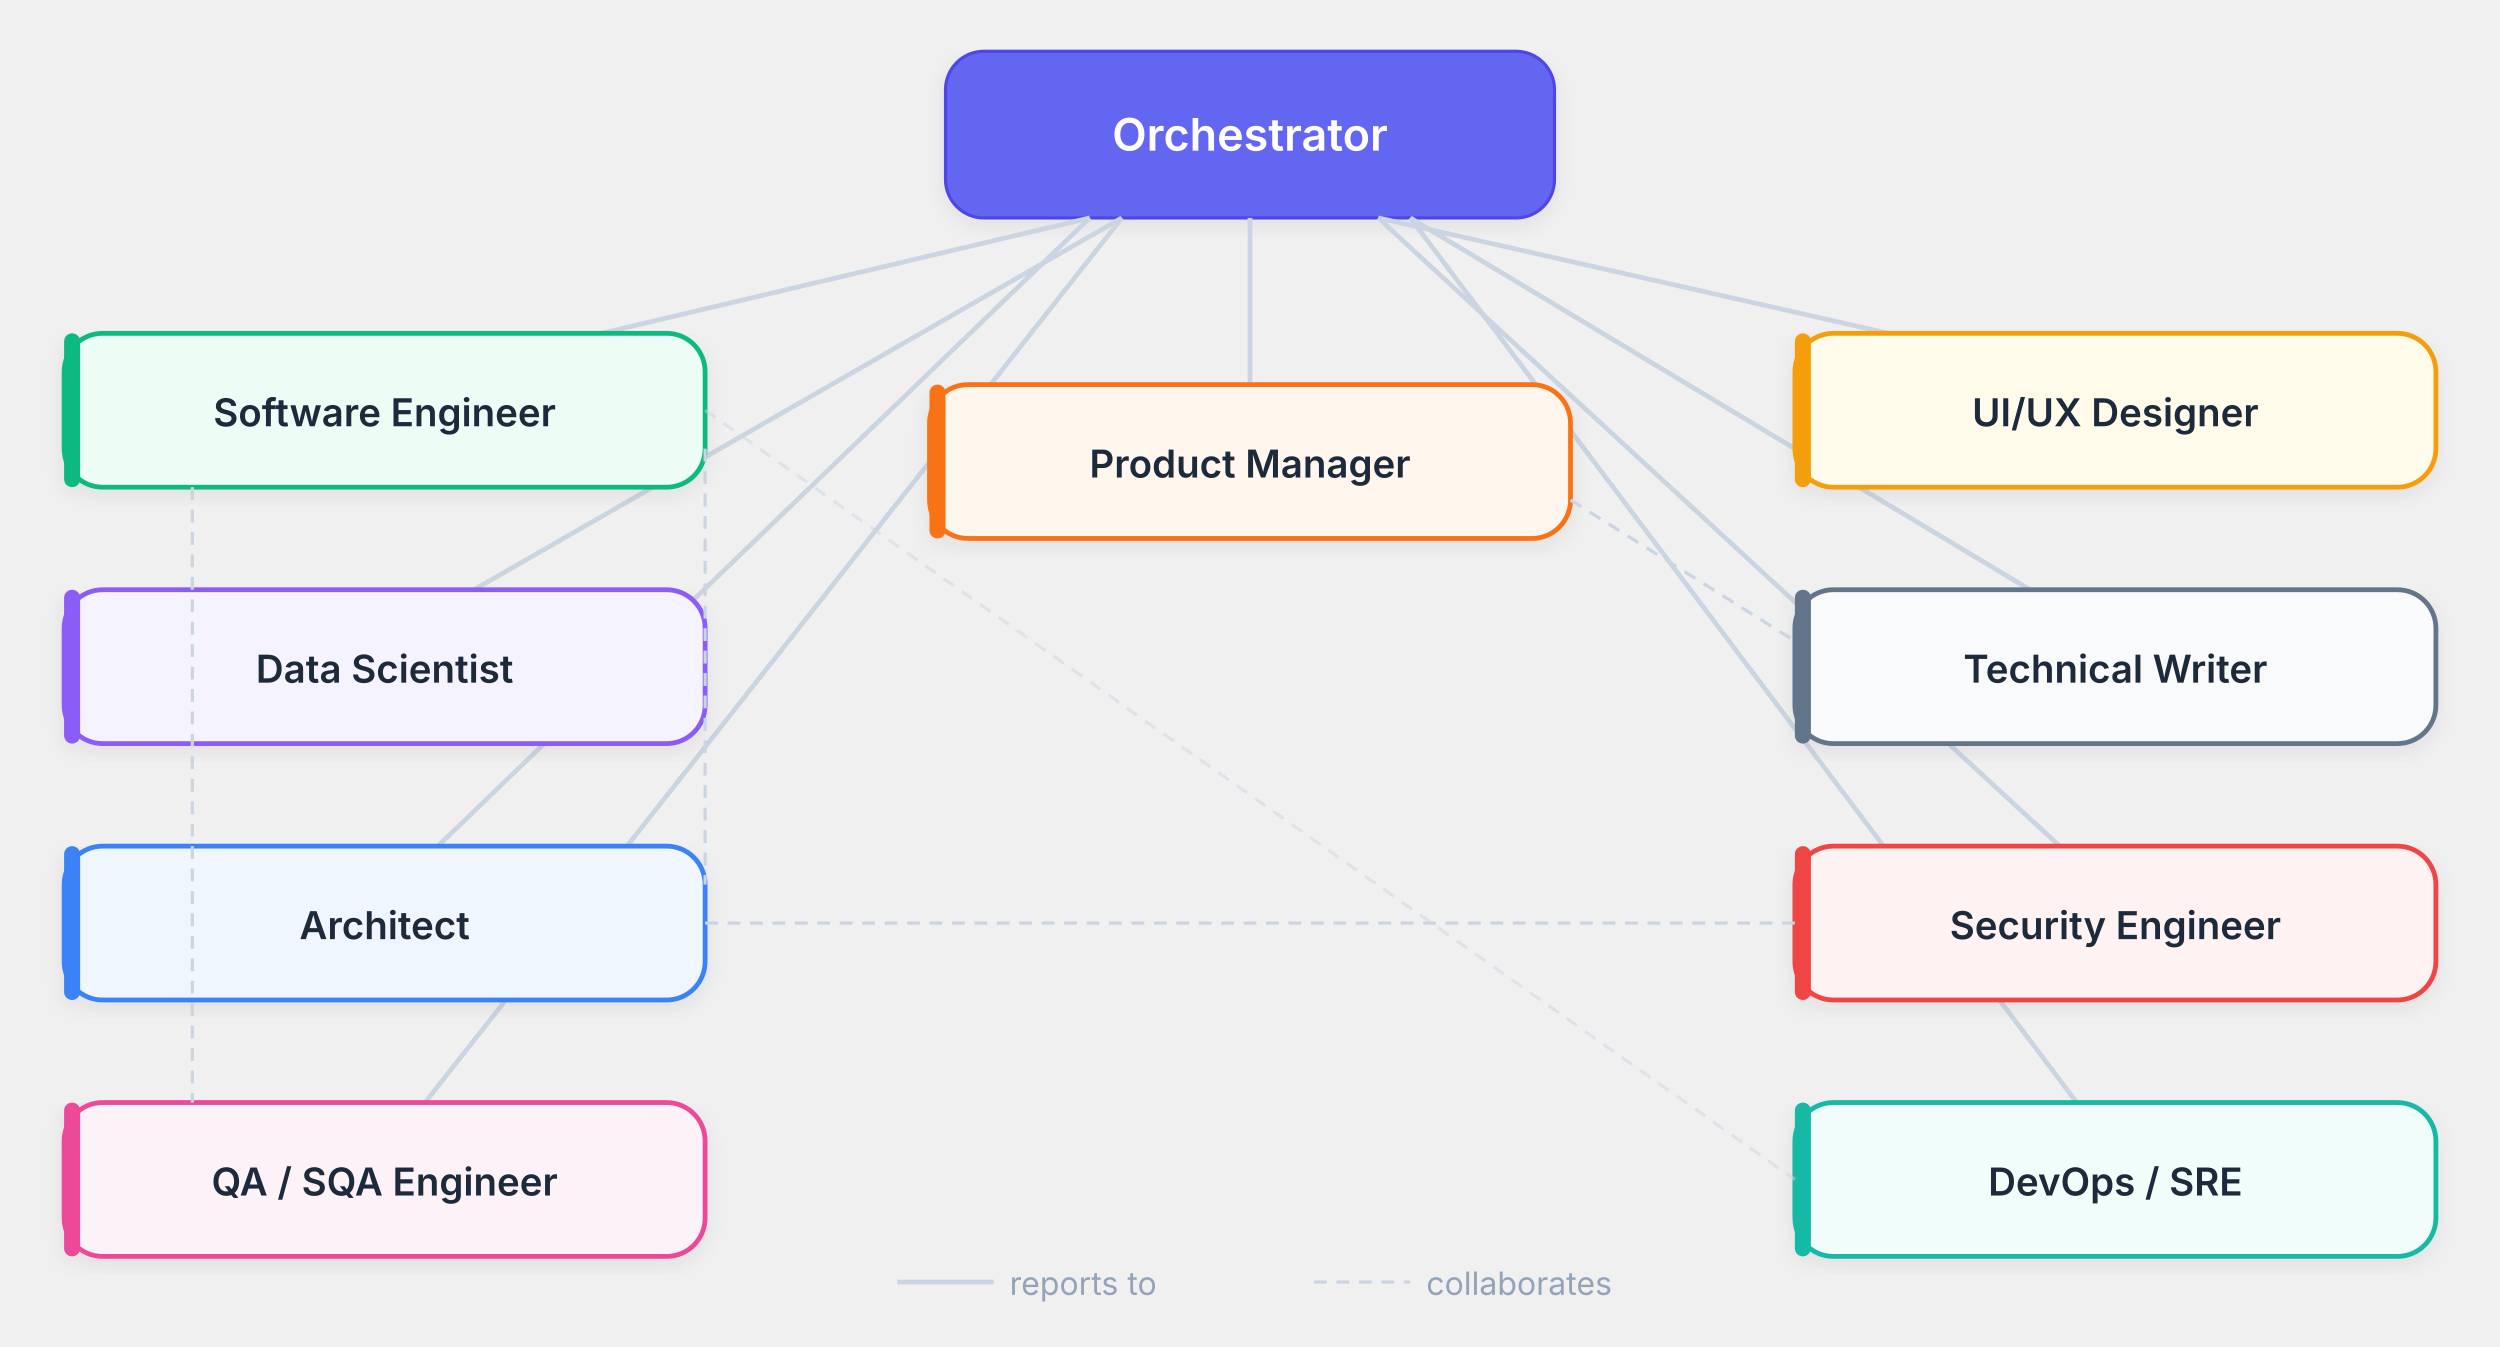
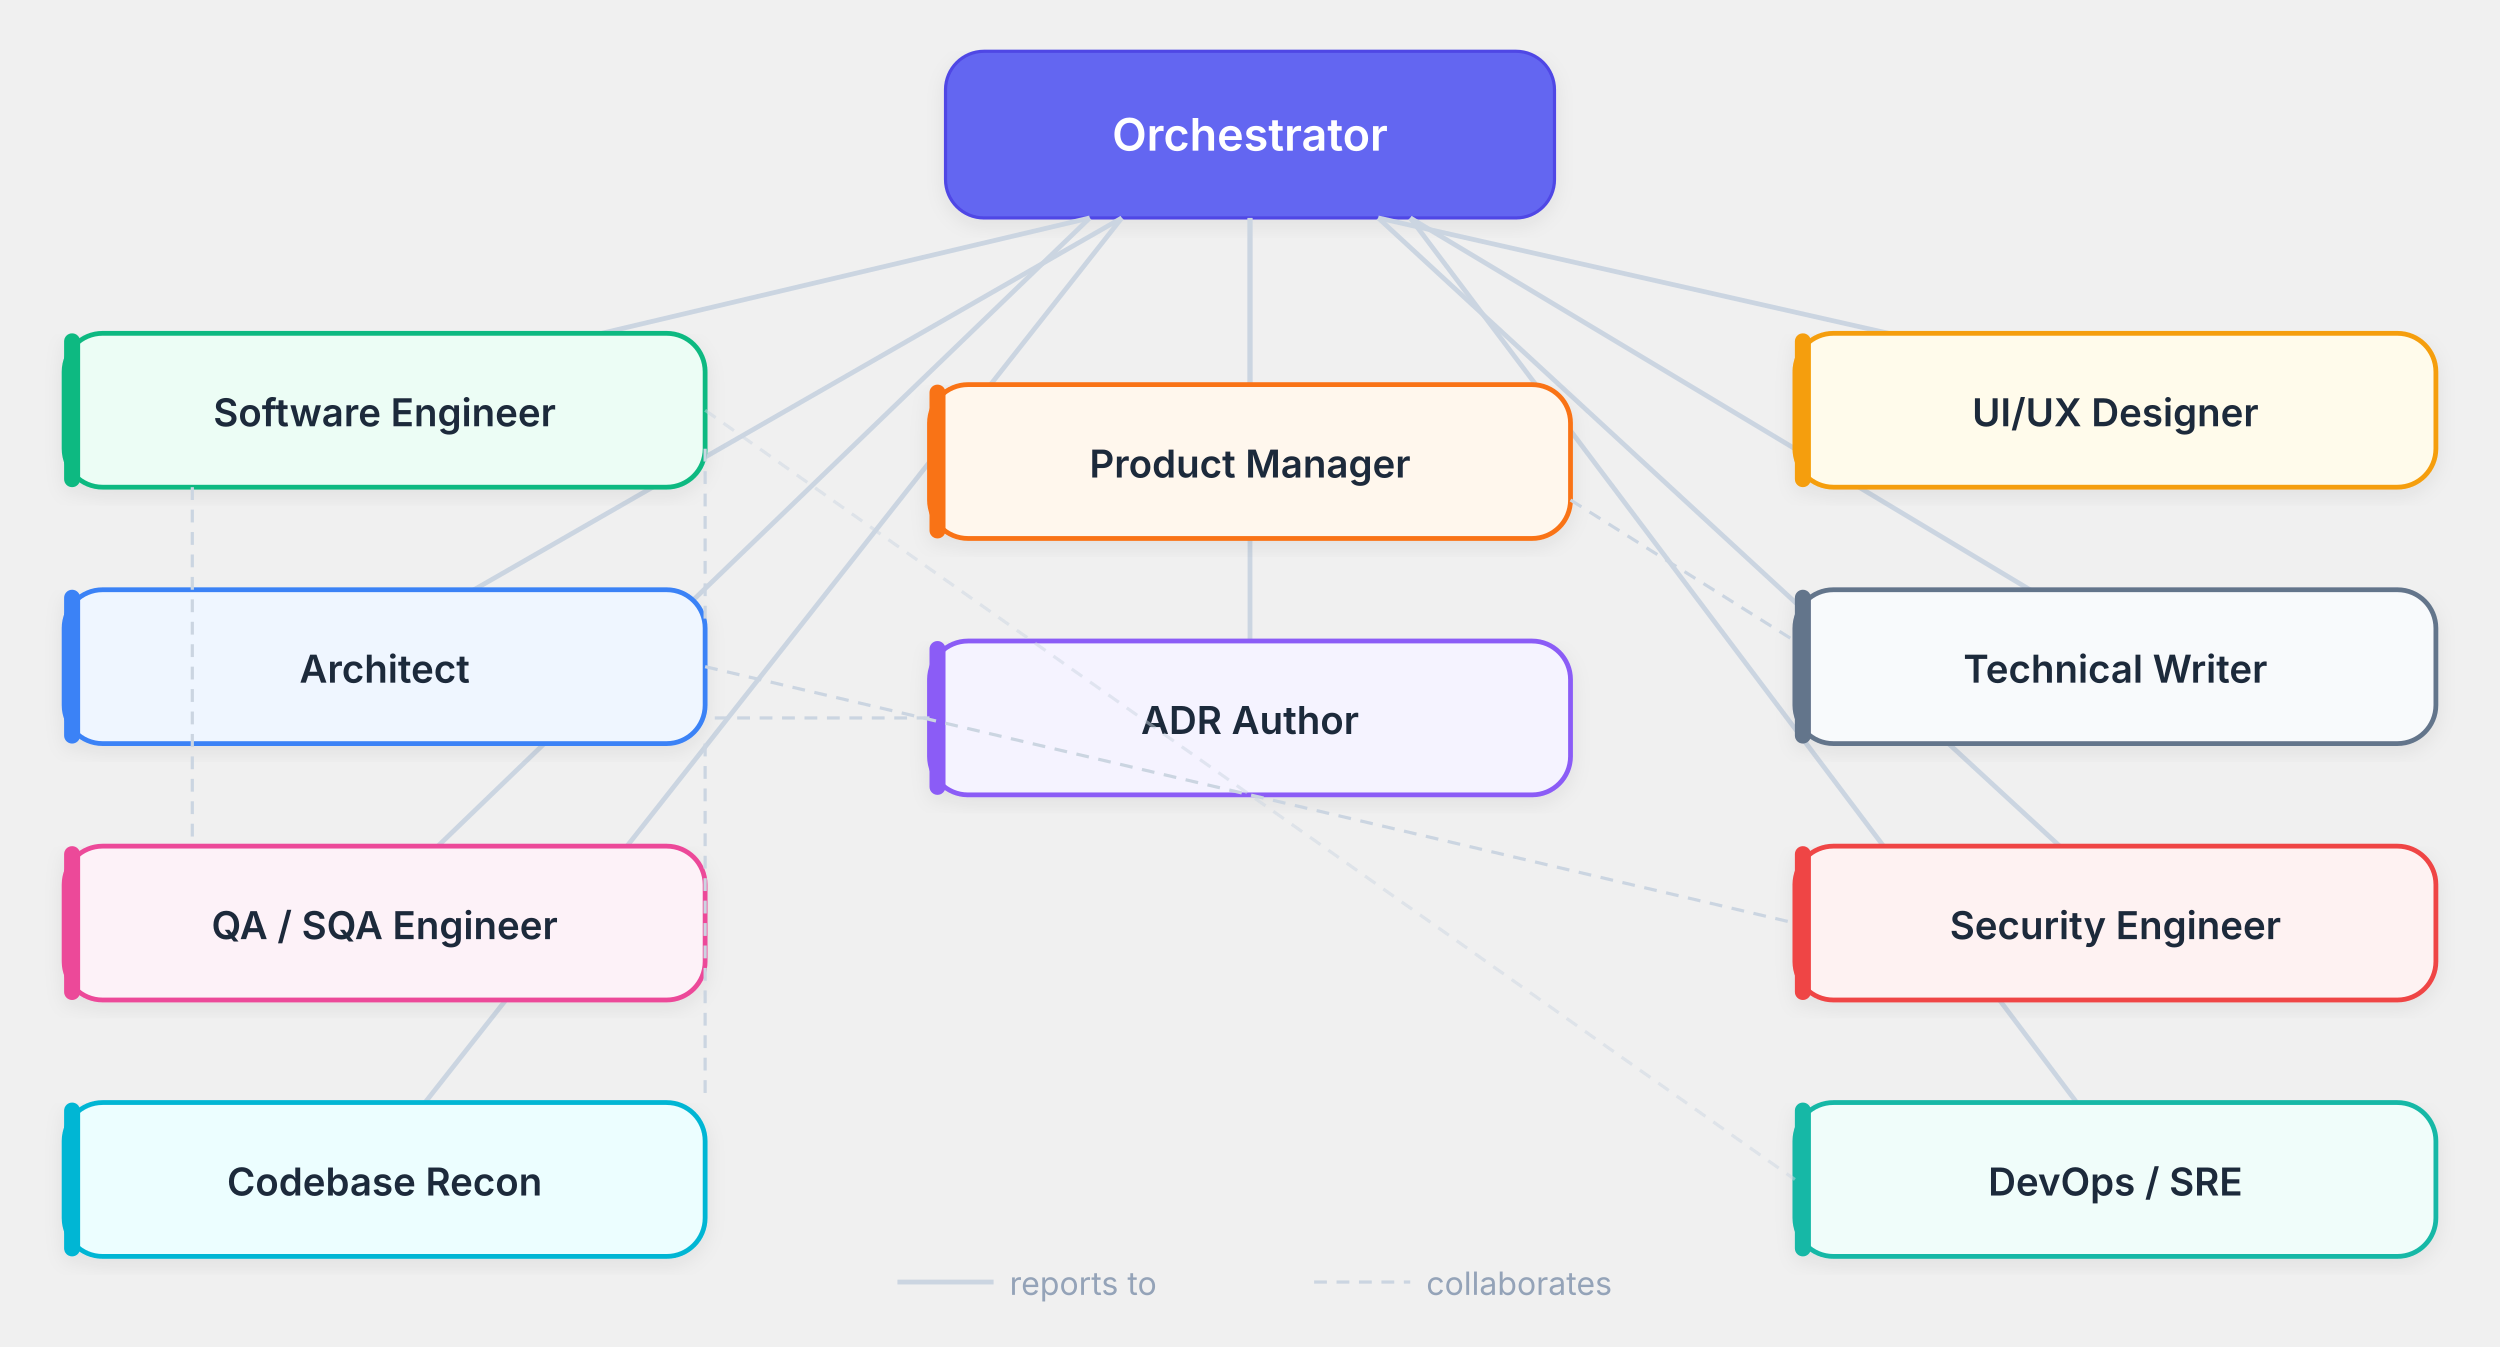
<svg xmlns="http://www.w3.org/2000/svg" viewBox="0 0 780 420" font-family="system-ui, -apple-system, 'Segoe UI', sans-serif">
  <defs>
    <filter id="shadow" x="-4%" y="-4%" width="108%" height="116%">
      <feDropShadow dx="0" dy="2" stdDeviation="3" flood-color="#000" flood-opacity="0.07" />
    </filter>
  </defs>
  <g filter="url(#shadow)">
    <rect x="295" y="16" width="190" height="52" rx="12" fill="#6366F1" stroke="#4F46E5" stroke-width="1" />
    <text x="390" y="47" text-anchor="middle" font-size="14" font-weight="600" fill="#FFFFFF">Orchestrator</text>
  </g>
  <line x1="340" y1="68" x2="120" y2="120" stroke="#CBD5E1" stroke-width="1.5" />
  <line x1="350" y1="68" x2="120" y2="200" stroke="#CBD5E1" stroke-width="1.5" />
  <line x1="340" y1="68" x2="120" y2="280" stroke="#CBD5E1" stroke-width="1.5" />
  <line x1="350" y1="68" x2="120" y2="360" stroke="#CBD5E1" stroke-width="1.5" />
  <line x1="390" y1="68" x2="390" y2="120" stroke="#CBD5E1" stroke-width="1.5" />
+   <line x1="390" y1="68" x2="390" y2="200" stroke="#CBD5E1" stroke-width="1.5" />
  <line x1="430" y1="68" x2="660" y2="120" stroke="#CBD5E1" stroke-width="1.5" />
  <line x1="440" y1="68" x2="660" y2="200" stroke="#CBD5E1" stroke-width="1.5" />
  <line x1="430" y1="68" x2="660" y2="280" stroke="#CBD5E1" stroke-width="1.5" />
  <line x1="440" y1="68" x2="660" y2="360" stroke="#CBD5E1" stroke-width="1.5" />
  <g filter="url(#shadow)">
    <rect x="20" y="104" width="200" height="48" rx="12" fill="#ECFDF5" stroke="#10B981" stroke-width="1.5" />
    <rect x="20" y="104" width="5" height="48" rx="2.5" fill="#10B981" />
    <text x="120" y="133" text-anchor="middle" font-size="12" font-weight="600" fill="#1E293B">Software Engineer</text>
  </g>
  <g filter="url(#shadow)">
-     <rect x="20" y="184" width="200" height="48" rx="12" fill="#F5F3FF" stroke="#8B5CF6" stroke-width="1.5" />
-     <rect x="20" y="184" width="5" height="48" rx="2.5" fill="#8B5CF6" />
-     <text x="120" y="213" text-anchor="middle" font-size="12" font-weight="600" fill="#1E293B">Data Scientist</text>
+     <rect x="20" y="184" width="200" height="48" rx="12" fill="#EFF6FF" stroke="#3B82F6" stroke-width="1.5" />
+     <rect x="20" y="184" width="5" height="48" rx="2.5" fill="#3B82F6" />
+     <text x="120" y="213" text-anchor="middle" font-size="12" font-weight="600" fill="#1E293B">Architect</text>
  </g>
  <g filter="url(#shadow)">
-     <rect x="20" y="264" width="200" height="48" rx="12" fill="#EFF6FF" stroke="#3B82F6" stroke-width="1.5" />
-     <rect x="20" y="264" width="5" height="48" rx="2.5" fill="#3B82F6" />
-     <text x="120" y="293" text-anchor="middle" font-size="12" font-weight="600" fill="#1E293B">Architect</text>
+     <rect x="20" y="264" width="200" height="48" rx="12" fill="#FDF2F8" stroke="#EC4899" stroke-width="1.5" />
+     <rect x="20" y="264" width="5" height="48" rx="2.5" fill="#EC4899" />
+     <text x="120" y="293" text-anchor="middle" font-size="12" font-weight="600" fill="#1E293B">QA / SQA Engineer</text>
  </g>
  <g filter="url(#shadow)">
-     <rect x="20" y="344" width="200" height="48" rx="12" fill="#FDF2F8" stroke="#EC4899" stroke-width="1.5" />
-     <rect x="20" y="344" width="5" height="48" rx="2.5" fill="#EC4899" />
-     <text x="120" y="373" text-anchor="middle" font-size="12" font-weight="600" fill="#1E293B">QA / SQA Engineer</text>
+     <rect x="20" y="344" width="200" height="48" rx="12" fill="#ECFEFF" stroke="#06B6D4" stroke-width="1.5" />
+     <rect x="20" y="344" width="5" height="48" rx="2.5" fill="#06B6D4" />
+     <text x="120" y="373" text-anchor="middle" font-size="12" font-weight="600" fill="#1E293B">Codebase Recon</text>
  </g>
  <g filter="url(#shadow)">
    <rect x="290" y="120" width="200" height="48" rx="12" fill="#FFF7ED" stroke="#F97316" stroke-width="1.5" />
    <rect x="290" y="120" width="5" height="48" rx="2.5" fill="#F97316" />
    <text x="390" y="149" text-anchor="middle" font-size="12" font-weight="600" fill="#1E293B">Product Manager</text>
+   </g>
+   <g filter="url(#shadow)">
+     <rect x="290" y="200" width="200" height="48" rx="12" fill="#F5F3FF" stroke="#8B5CF6" stroke-width="1.5" />
+     <rect x="290" y="200" width="5" height="48" rx="2.5" fill="#8B5CF6" />
+     <text x="390" y="229" text-anchor="middle" font-size="12" font-weight="600" fill="#1E293B">ADR Author</text>
  </g>
  <g filter="url(#shadow)">
    <rect x="560" y="104" width="200" height="48" rx="12" fill="#FFFBEB" stroke="#F59E0B" stroke-width="1.5" />
    <rect x="560" y="104" width="5" height="48" rx="2.5" fill="#F59E0B" />
    <text x="660" y="133" text-anchor="middle" font-size="12" font-weight="600" fill="#1E293B">UI/UX Designer</text>
  </g>
  <g filter="url(#shadow)">
    <rect x="560" y="184" width="200" height="48" rx="12" fill="#F8FAFC" stroke="#64748B" stroke-width="1.5" />
    <rect x="560" y="184" width="5" height="48" rx="2.5" fill="#64748B" />
    <text x="660" y="213" text-anchor="middle" font-size="12" font-weight="600" fill="#1E293B">Technical Writer</text>
  </g>
  <g filter="url(#shadow)">
    <rect x="560" y="264" width="200" height="48" rx="12" fill="#FEF2F2" stroke="#EF4444" stroke-width="1.5" />
    <rect x="560" y="264" width="5" height="48" rx="2.5" fill="#EF4444" />
    <text x="660" y="293" text-anchor="middle" font-size="12" font-weight="600" fill="#1E293B">Security Engineer</text>
  </g>
  <g filter="url(#shadow)">
    <rect x="560" y="344" width="200" height="48" rx="12" fill="#F0FDFA" stroke="#14B8A6" stroke-width="1.5" />
    <rect x="560" y="344" width="5" height="48" rx="2.5" fill="#14B8A6" />
    <text x="660" y="373" text-anchor="middle" font-size="12" font-weight="600" fill="#1E293B">DevOps / SRE</text>
  </g>
-   <line x1="60" y1="152" x2="60" y2="344" stroke="#CBD5E1" stroke-width="1" stroke-dasharray="4,3" />
-   <line x1="220" y1="140" x2="220" y2="276" stroke="#CBD5E1" stroke-width="1" stroke-dasharray="4,3" />
-   <line x1="220" y1="288" x2="560" y2="288" stroke="#CBD5E1" stroke-width="1" stroke-dasharray="4,3" />
+   <line x1="220" y1="140" x2="220" y2="196" stroke="#CBD5E1" stroke-width="1" stroke-dasharray="4,3" />
+   <line x1="60" y1="152" x2="60" y2="264" stroke="#CBD5E1" stroke-width="1" stroke-dasharray="4,3" />
+   <line x1="220" y1="232" x2="220" y2="344" stroke="#CBD5E1" stroke-width="1" stroke-dasharray="4,3" />
+   <line x1="220" y1="208" x2="560" y2="288" stroke="#CBD5E1" stroke-width="1" stroke-dasharray="4,3" />
+   <line x1="290" y1="224" x2="220" y2="224" stroke="#CBD5E1" stroke-width="1" stroke-dasharray="4,3" />
+   <line x1="490" y1="156" x2="560" y2="200" stroke="#CBD5E1" stroke-width="1" stroke-dasharray="4,3" />
  <line x1="220" y1="128" x2="560" y2="368" stroke="#CBD5E1" stroke-width="1" stroke-dasharray="4,3" opacity="0.5" />
-   <line x1="490" y1="156" x2="560" y2="200" stroke="#CBD5E1" stroke-width="1" stroke-dasharray="4,3" />
  <line x1="280" y1="400" x2="310" y2="400" stroke="#CBD5E1" stroke-width="1.5" />
  <text x="315" y="404" font-size="10" fill="#94A3B8">reports to</text>
  <line x1="410" y1="400" x2="440" y2="400" stroke="#CBD5E1" stroke-width="1" stroke-dasharray="4,3" />
  <text x="445" y="404" font-size="10" fill="#94A3B8">collaborates</text>
</svg>
